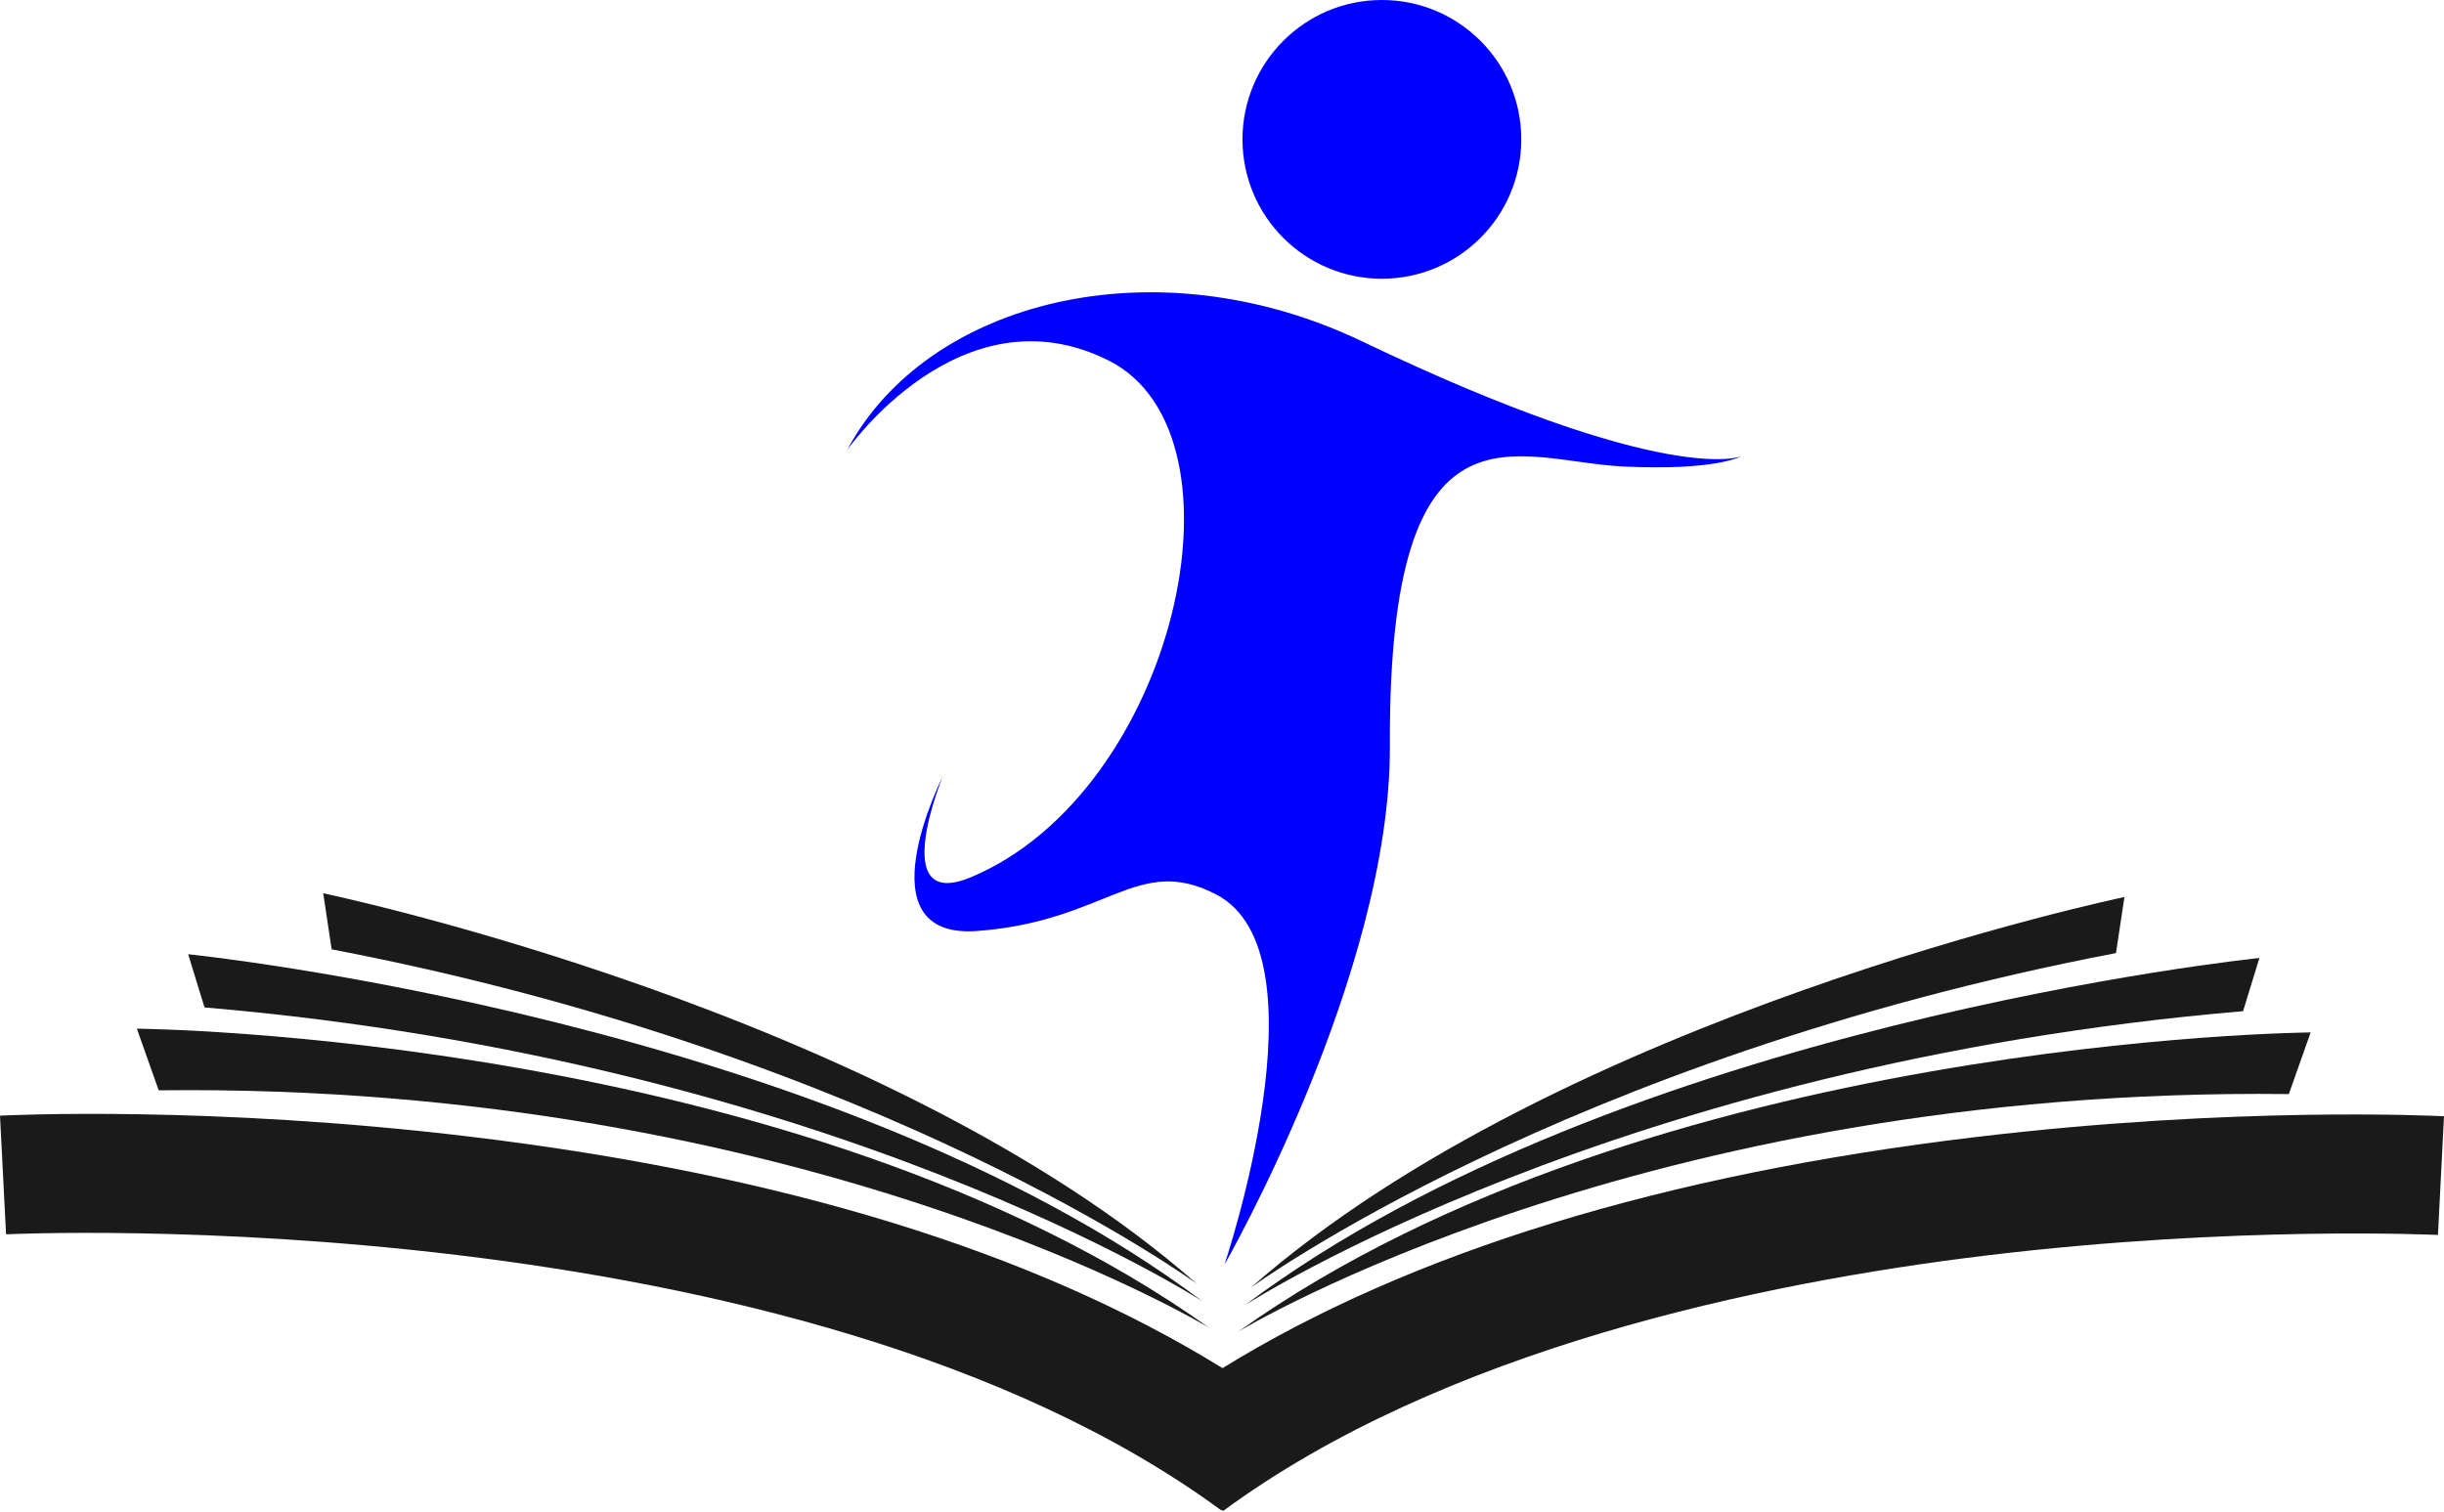
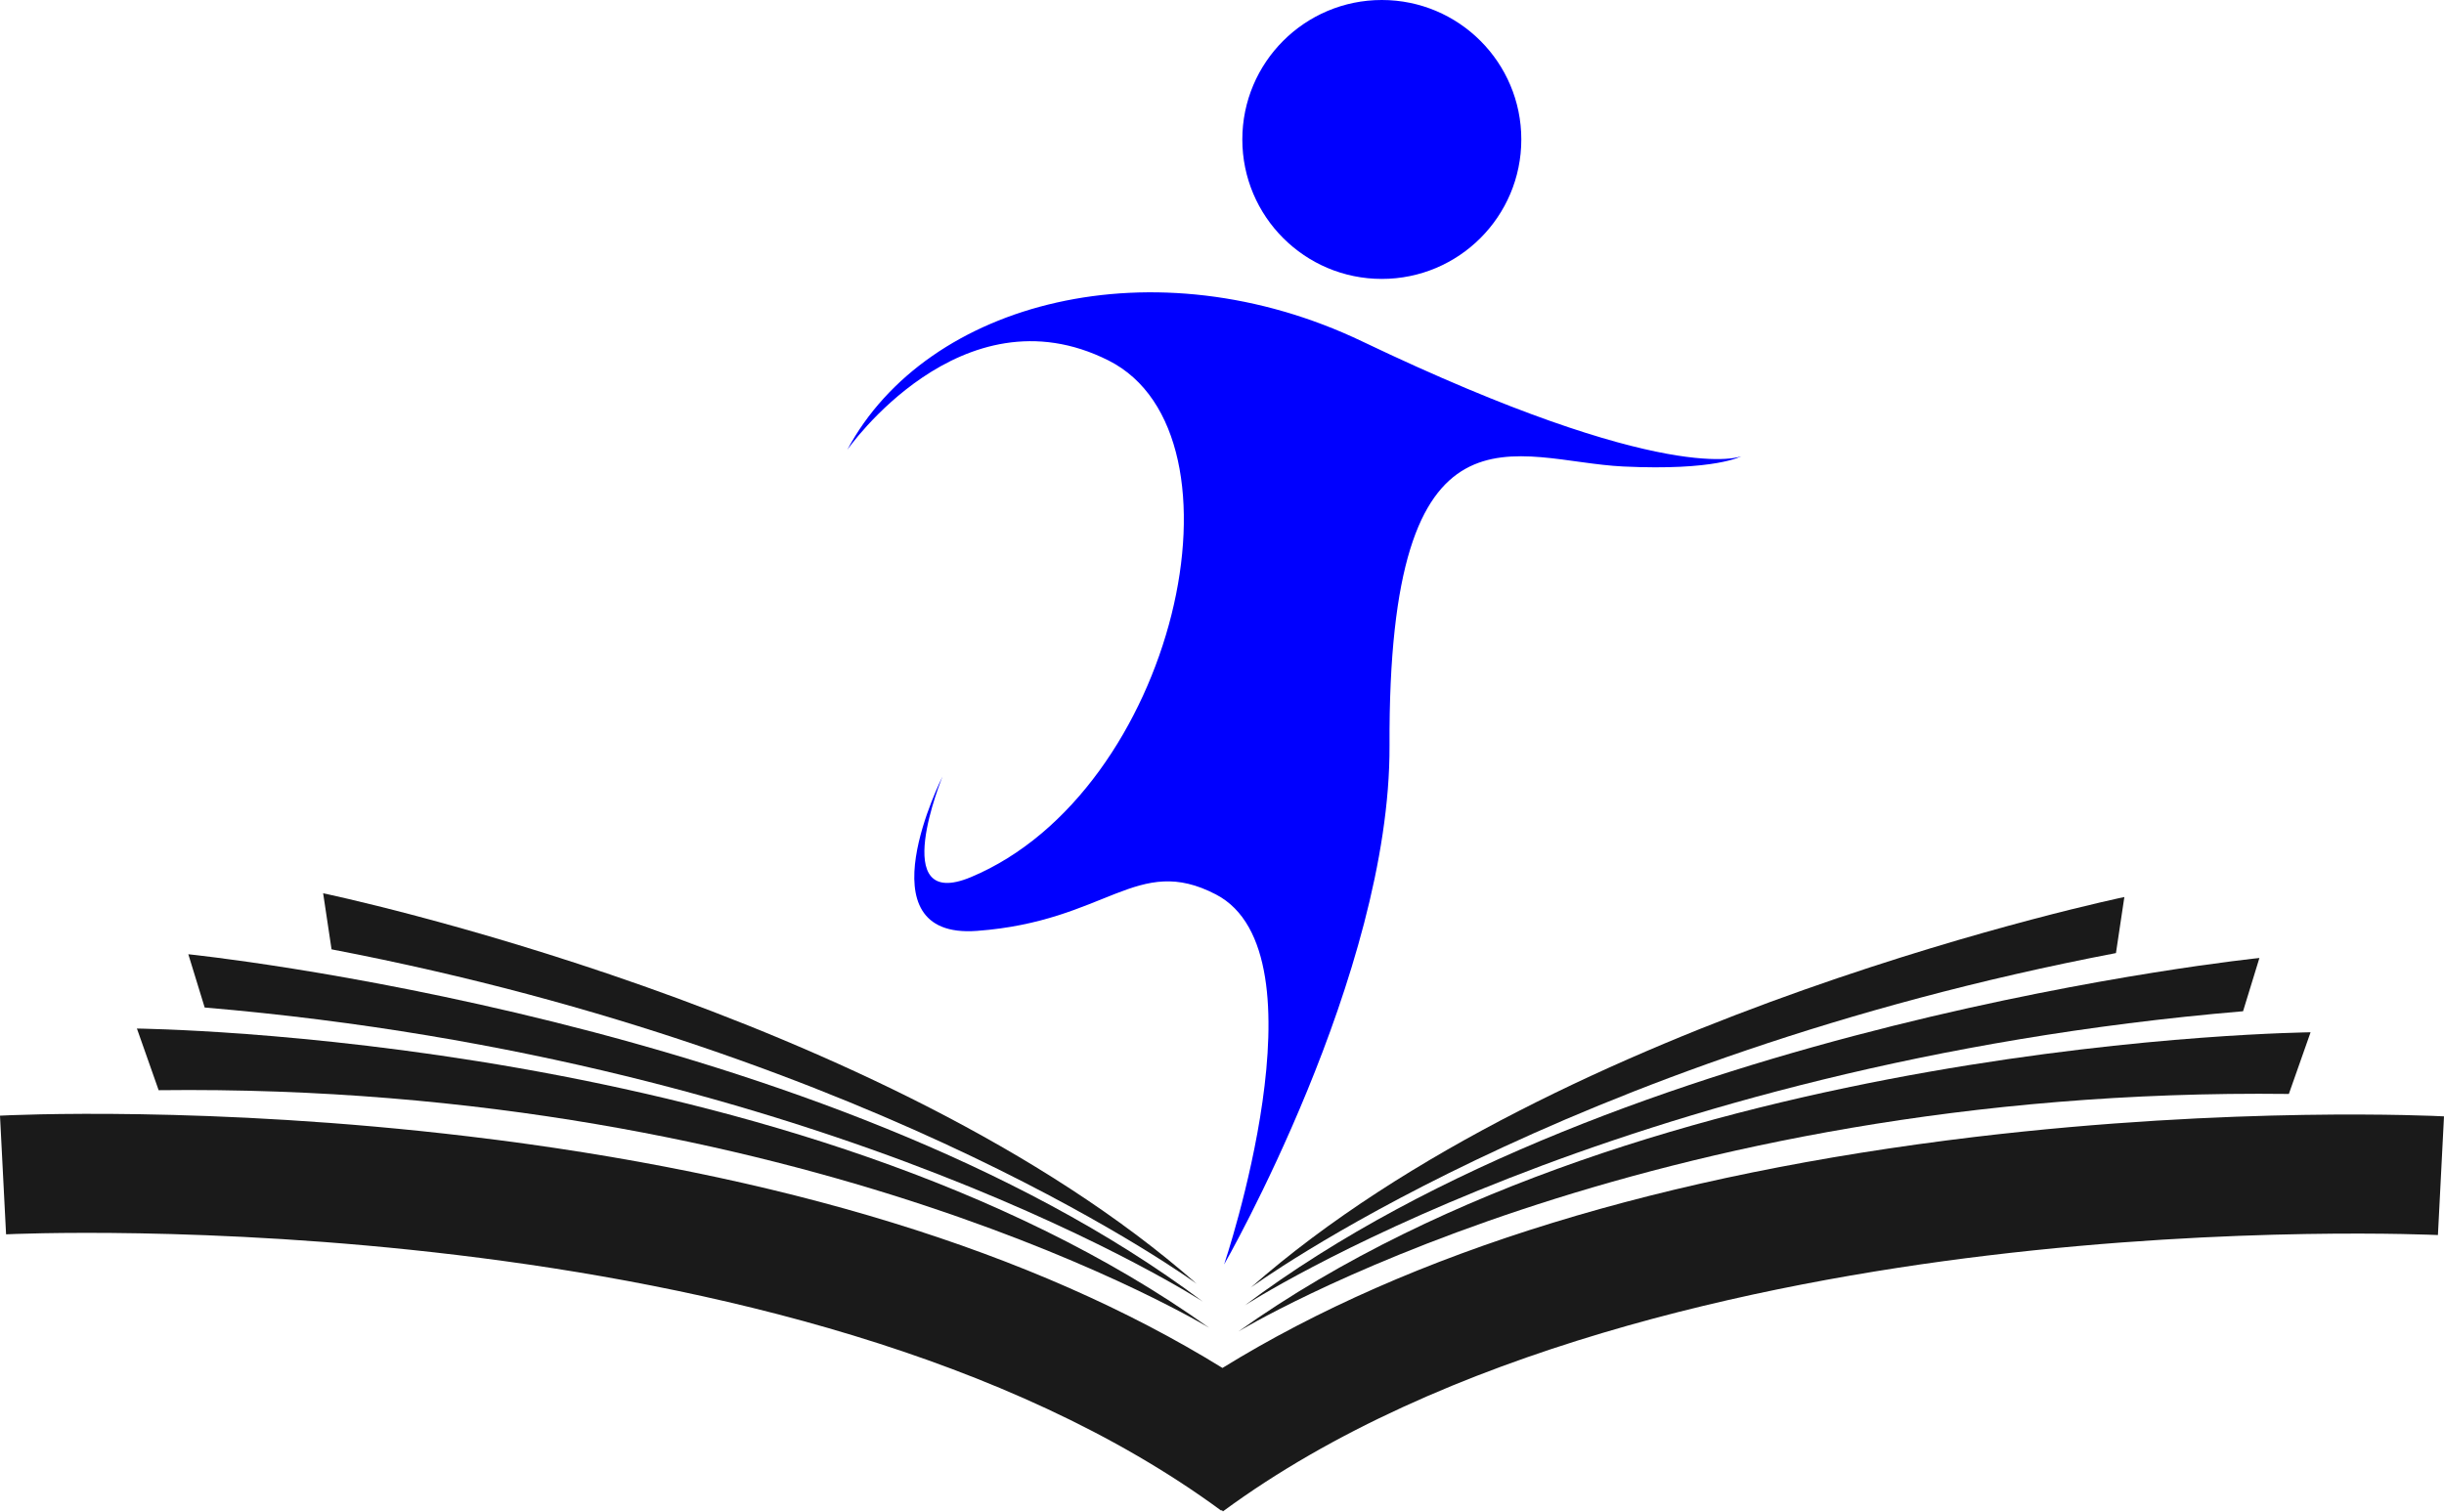
- <svg xmlns="http://www.w3.org/2000/svg" id="Layer_1" data-name="Layer 1" viewBox="0 0 1046 646.88">
-   <defs>
-     <style>.cls-1{fill:blue;}.cls-2{fill:#1a1a1a;}</style>
-   </defs>
-   <path class="cls-1" d="M764.25,215.73S733,229.26,602.06,166.58c-88.77-42.49-186.4-17.5-220.46,46.43,0,0,48.68-69.95,111.84-38.3s28.48,184.66-58.93,221.23c-35.95,15-12.06-43.07-12.06-43.07s-35.26,69.77,14.74,66.07c55.74-4.13,68.54-33.19,102.34-15.63,48.5,25.18,3.53,158.44,3.53,158.44S614.3,437.61,613.85,339.6c-.71-154.53,54-121.68,100-119.49C753.32,222,764.25,215.73,764.25,215.73Z" transform="translate(-19 -20.4)" />
-   <circle class="cls-1" cx="591.43" cy="59.66" r="59.66" />
-   <path class="cls-2" d="M1065,498.25l-2.59,50.81c-.85,0-86.12-4.11-193,8.76-97.24,11.71-232.89,40.2-327,109.45l-.45-.6-.23.33C359.8,533.21,25,548.63,21.59,548.79L19,498c3.62-.19,89.74-4.37,200.81,8.94,133.56,16,241.81,49.3,322.41,99.14,80.55-49.7,188.63-82.92,322-98.88C975.26,493.89,1061.38,498.07,1065,498.25Z" transform="translate(-19 -20.4)" />
-   <path class="cls-2" d="M549,590.44s172.58-105,449.59-101.68l9.34-26.39S725.47,464.57,549,590.44Z" transform="translate(-19 -20.4)" />
-   <path class="cls-2" d="M551.78,579.17S710.57,476.07,979,453.27l7-22.77S712.64,458.37,551.78,579.17Z" transform="translate(-19 -20.4)" />
-   <path class="cls-2" d="M554.32,571.64S687.73,473.78,924.61,428.4l3.62-24S687.42,454.55,554.32,571.64Z" transform="translate(-19 -20.4)" />
-   <path class="cls-2" d="M536.52,588.83s-172.59-105-449.6-101.68l-9.34-26.38S360.09,463,536.52,588.83Z" transform="translate(-19 -20.4)" />
-   <path class="cls-2" d="M533.77,577.57S375,474.47,106.53,451.67l-7-22.78S372.91,456.77,533.77,577.57Z" transform="translate(-19 -20.4)" />
-   <path class="cls-2" d="M531.23,570S397.82,472.18,160.94,426.8l-3.61-24S398.13,452.94,531.23,570Z" transform="translate(-19 -20.4)" />
+ <svg xmlns="http://www.w3.org/2000/svg" version="1.1" id="Layer_1" x="0px" y="0px" viewBox="0 0 1046 646.9" style="enable-background:new 0 0 1046 646.9;" xml:space="preserve">
+   <style type="text/css">
+ 	.st0{fill:#0000FF;}
+ 	.st1{fill:#1A1A1A;}
+ </style>
+   <path class="st0" d="M745.3,195.3c0,0-31.3,13.5-162.2-49.1c-88.8-42.5-186.4-17.5-220.5,46.4c0,0,48.7-70,111.8-38.3  s28.5,184.7-58.9,221.2c-36,15-12.1-43.1-12.1-43.1s-35.3,69.8,14.7,66.1c55.7-4.1,68.5-33.2,102.3-15.6  c48.5,25.2,3.5,158.4,3.5,158.4s71.2-124.1,70.8-222.1c-0.7-154.5,54-121.7,100-119.5C734.3,201.6,745.3,195.3,745.3,195.3z" />
+   <circle class="st0" cx="591.4" cy="59.7" r="59.7" />
+   <path class="st1" d="M1046,477.9l-2.6,50.8c-0.8,0-86.1-4.1-193,8.8c-97.2,11.7-232.9,40.2-327,109.5l-0.5-0.6l-0.2,0.3  C340.8,512.8,6,528.2,2.6,528.4L0,477.6c3.6-0.2,89.7-4.4,200.8,8.9c133.6,16,241.8,49.3,322.4,99.1c80.5-49.7,188.6-82.9,322-98.9  C956.3,473.5,1042.4,477.7,1046,477.9z" />
+   <path class="st1" d="M530,570c0,0,172.6-105,449.6-101.7l9.3-26.4C988.9,442,706.5,444.2,530,570z" />
+   <path class="st1" d="M532.8,558.8c0,0,158.8-103.1,427.2-125.9l7-22.8C967,410.1,693.6,438,532.8,558.8z" />
+   <path class="st1" d="M535.3,551.2c0,0,133.4-97.9,370.3-143.2l3.6-24C909.2,384,668.4,434.1,535.3,551.2z" />
+   <path class="st1" d="M517.5,568.4c0,0-172.6-105-449.6-101.7l-9.3-26.4C58.6,440.4,341.1,442.6,517.5,568.4z" />
+   <path class="st1" d="M514.8,557.2c0,0-158.8-103.1-427.2-125.9l-7-22.8C80.5,408.5,353.9,436.4,514.8,557.2z" />
+   <path class="st1" d="M512.2,549.6c0,0-133.4-97.8-370.3-143.2l-3.6-24C138.3,382.4,379.1,432.5,512.2,549.6z" />
</svg>
